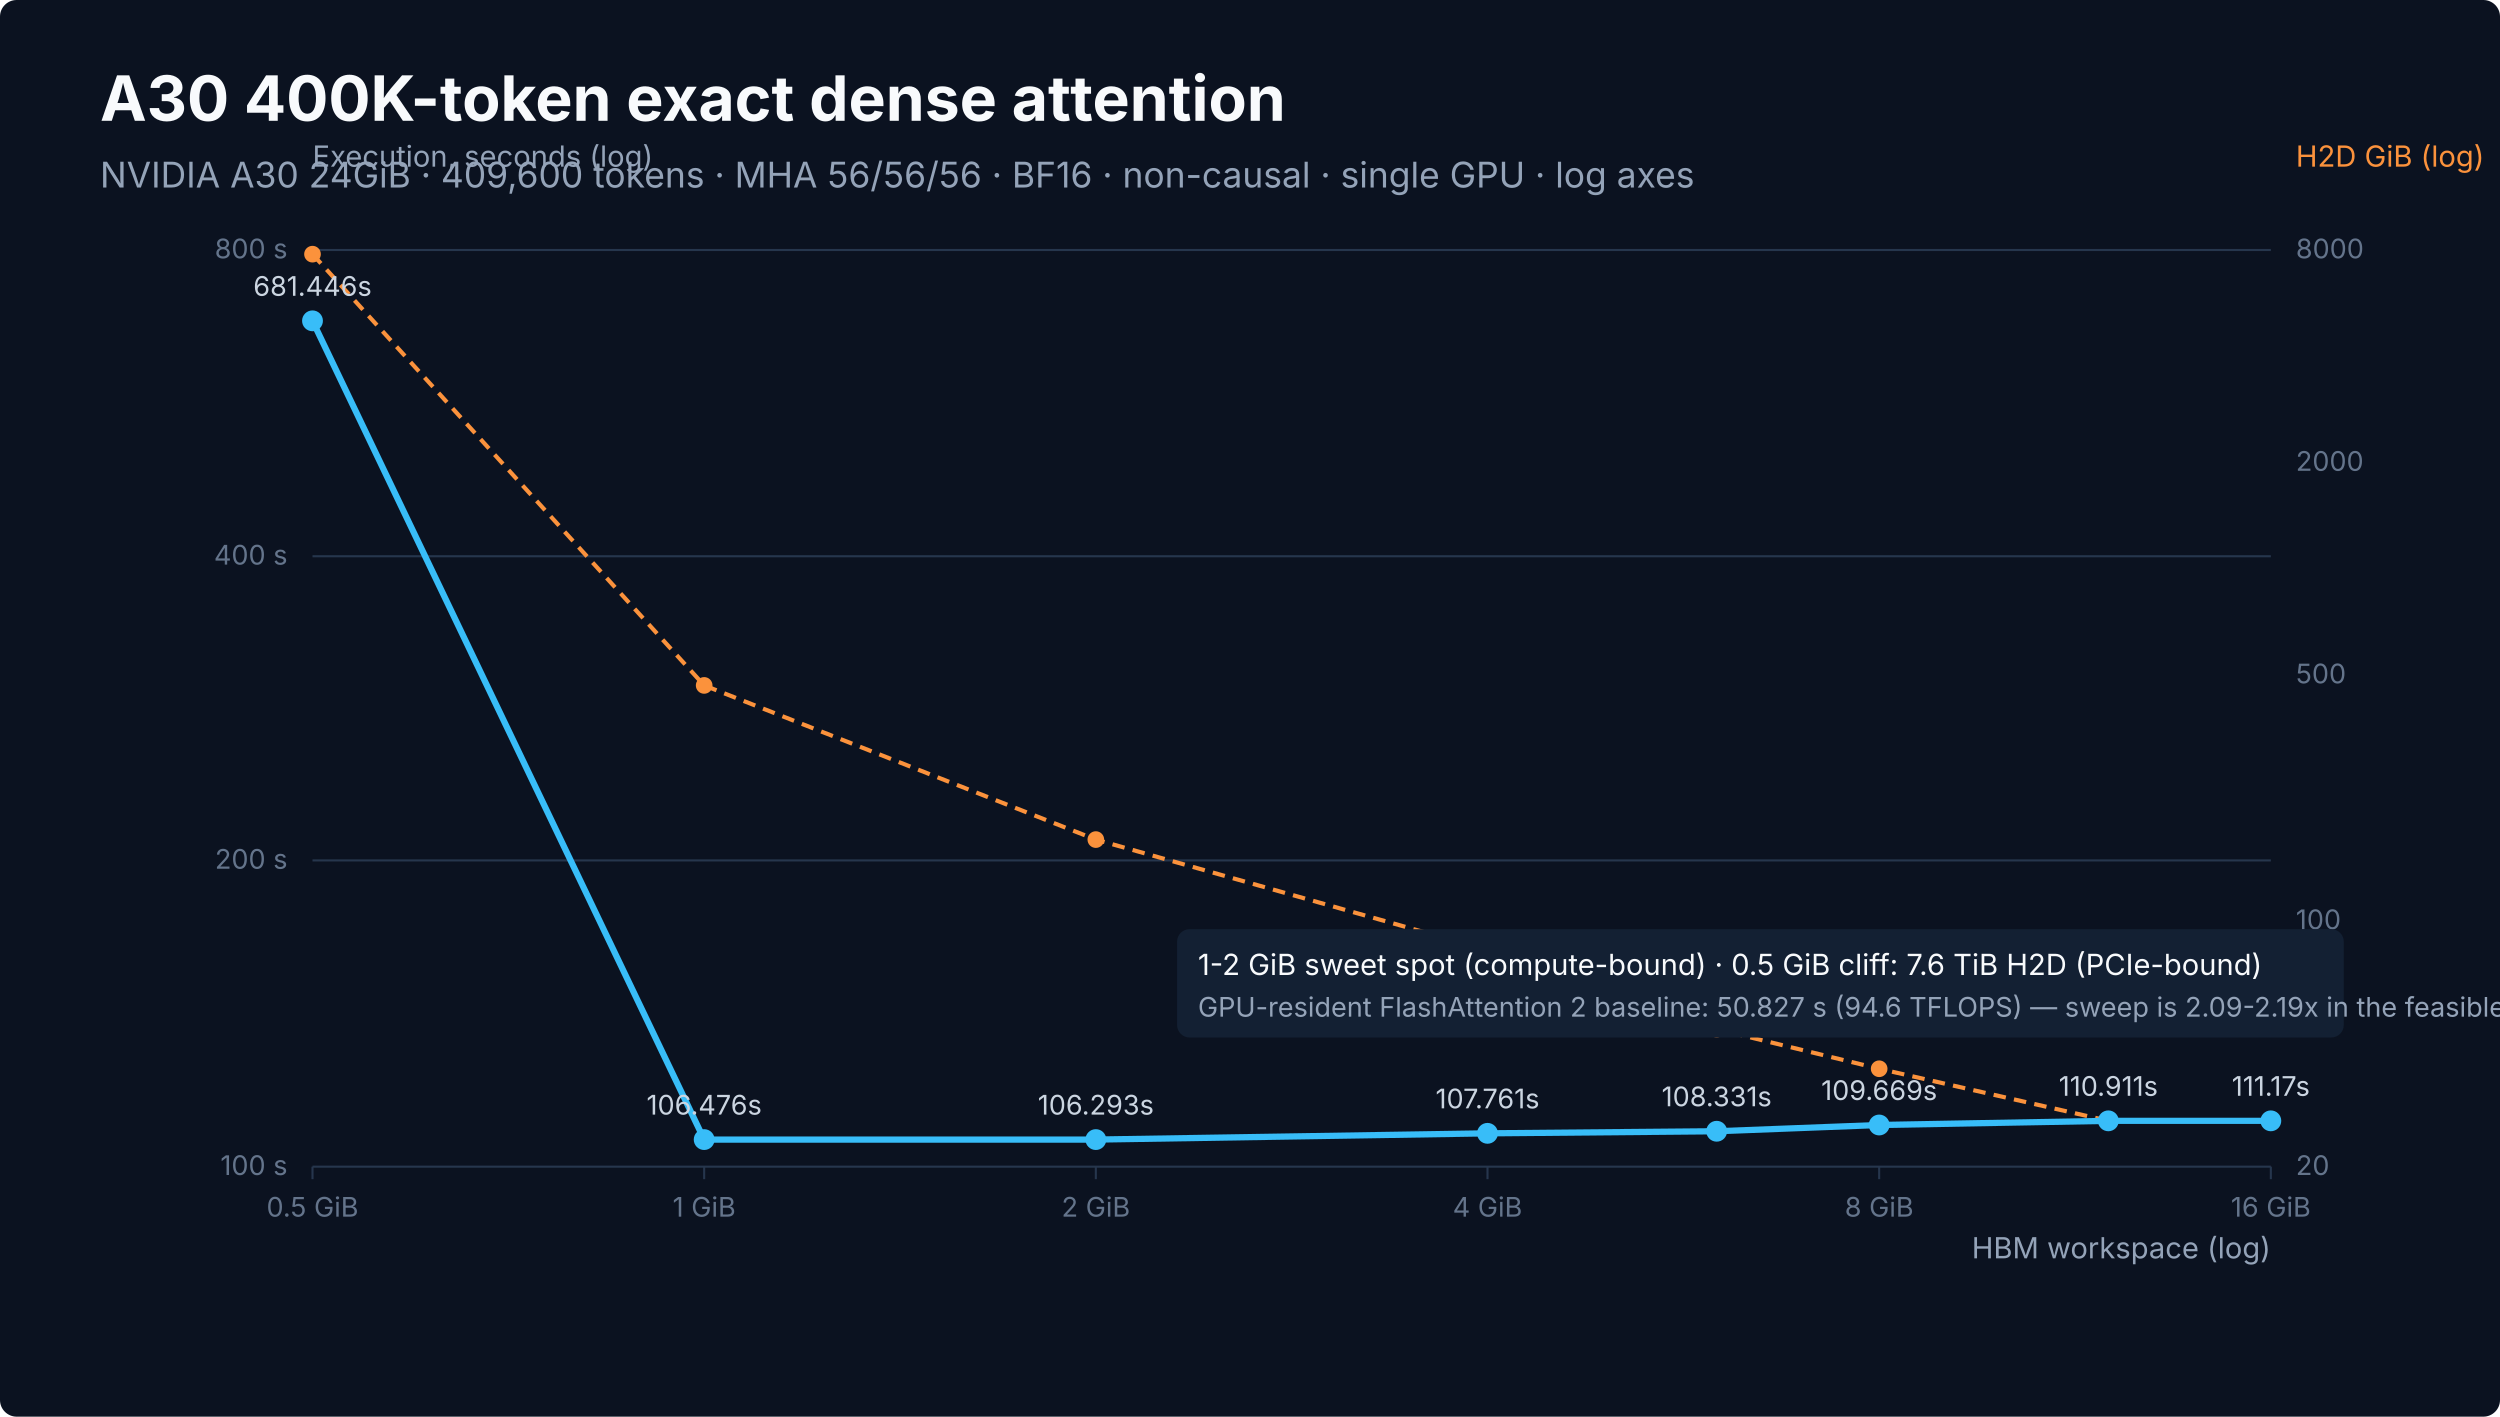
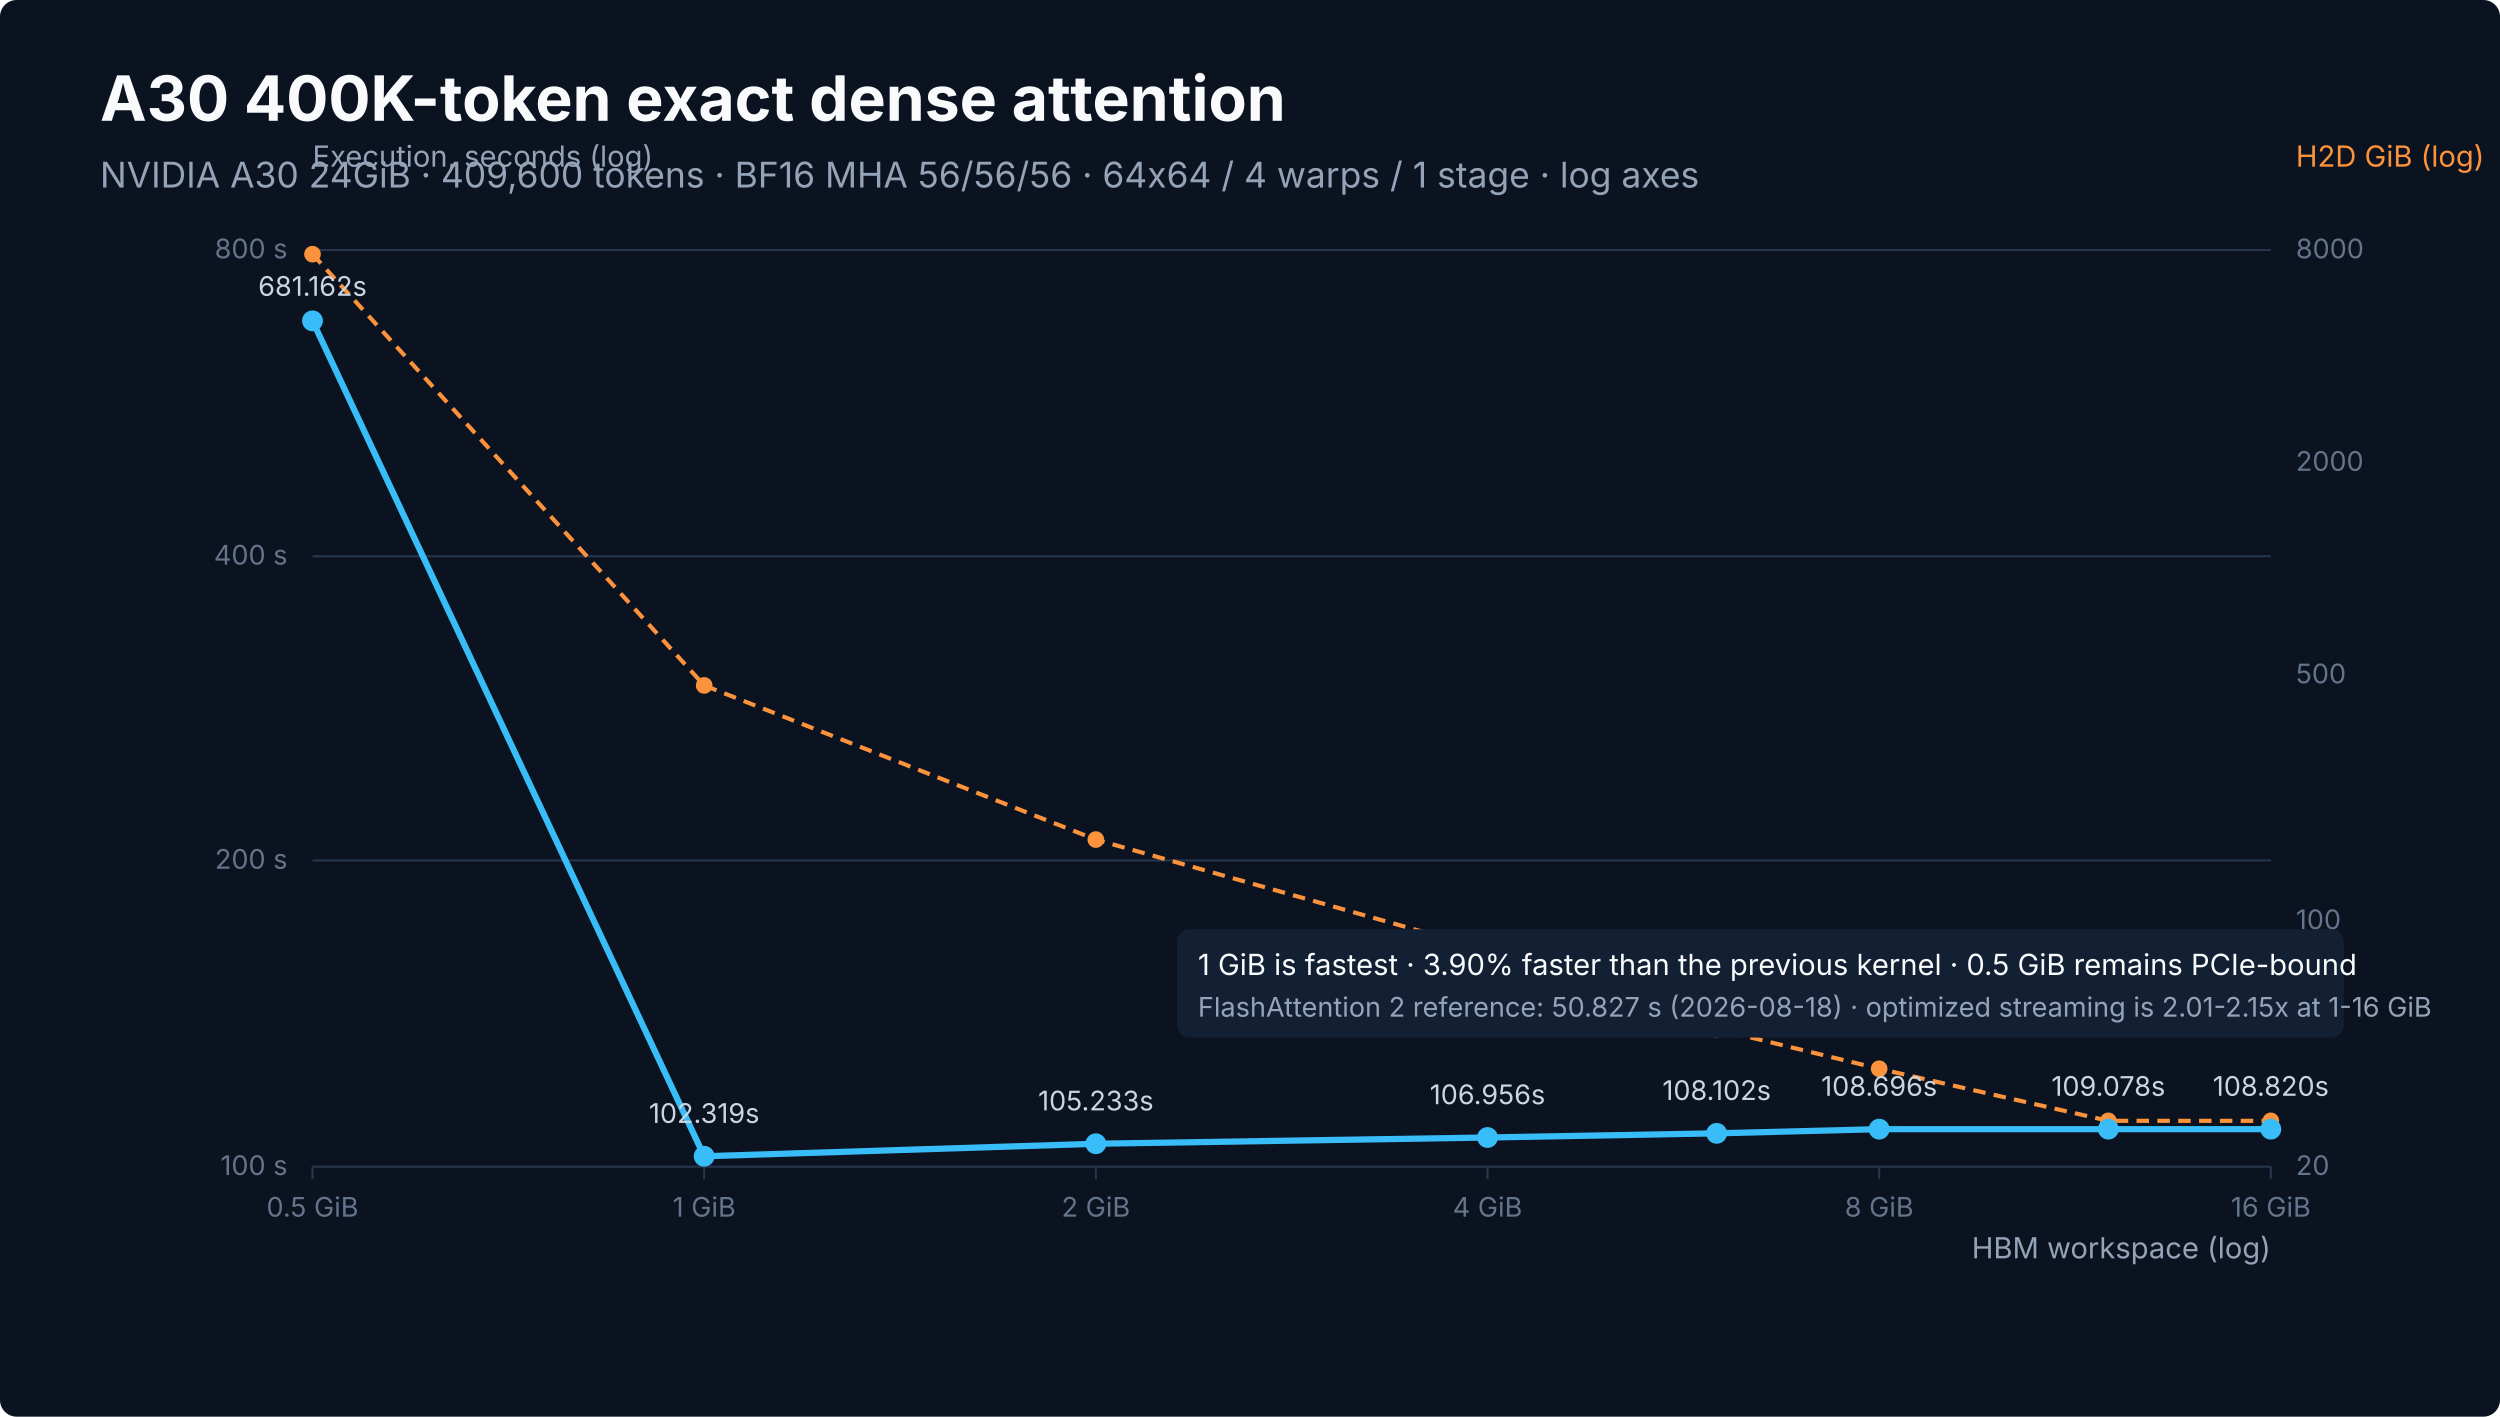
<svg xmlns="http://www.w3.org/2000/svg" width="1200" height="680" viewBox="0 0 1200 680" role="img" aria-labelledby="title desc">
  <rect width="1200" height="680" rx="8" fill="#0b1220" />
  <text x="48" y="58" fill="#f8fafc" font-family="Inter,Segoe UI,sans-serif" font-size="30" font-weight="700">A30 400K-token exact dense attention</text>
-   <text x="48" y="90" fill="#94a3b8" font-family="Inter,Segoe UI,sans-serif" font-size="17">NVIDIA A30 24GiB · 409,600 tokens · MHA 56/56/56 · BF16 · non-causal · single GPU · log axes</text>
+   <text x="48" y="90" fill="#94a3b8" font-family="Inter,Segoe UI,sans-serif" font-size="17">NVIDIA A30 24GiB · 409,600 tokens · BF16 MHA 56/56/56 · 64x64 / 4 warps / 1 stage · log axes</text>
  <line x1="150" y1="560" x2="1090" y2="560" stroke="#26364d" stroke-width="1" />
  <text x="138" y="564" fill="#64748b" font-family="Inter,Segoe UI,sans-serif" font-size="13" text-anchor="end">100 s</text>
  <line x1="150" y1="413" x2="1090" y2="413" stroke="#26364d" stroke-width="1" />
  <text x="138" y="417" fill="#64748b" font-family="Inter,Segoe UI,sans-serif" font-size="13" text-anchor="end">200 s</text>
  <line x1="150" y1="267" x2="1090" y2="267" stroke="#26364d" stroke-width="1" />
  <text x="138" y="271" fill="#64748b" font-family="Inter,Segoe UI,sans-serif" font-size="13" text-anchor="end">400 s</text>
  <line x1="150" y1="120" x2="1090" y2="120" stroke="#26364d" stroke-width="1" />
  <text x="138" y="124" fill="#64748b" font-family="Inter,Segoe UI,sans-serif" font-size="13" text-anchor="end">800 s</text>
  <line x1="150" y1="560" x2="150" y2="566" stroke="#26364d" stroke-width="1" />
  <text x="150" y="584" fill="#64748b" font-family="Inter,Segoe UI,sans-serif" font-size="13" text-anchor="middle">0.5 GiB</text>
  <line x1="338" y1="560" x2="338" y2="566" stroke="#26364d" stroke-width="1" />
  <text x="338" y="584" fill="#64748b" font-family="Inter,Segoe UI,sans-serif" font-size="13" text-anchor="middle">1 GiB</text>
  <line x1="526" y1="560" x2="526" y2="566" stroke="#26364d" stroke-width="1" />
  <text x="526" y="584" fill="#64748b" font-family="Inter,Segoe UI,sans-serif" font-size="13" text-anchor="middle">2 GiB</text>
  <line x1="714" y1="560" x2="714" y2="566" stroke="#26364d" stroke-width="1" />
  <text x="714" y="584" fill="#64748b" font-family="Inter,Segoe UI,sans-serif" font-size="13" text-anchor="middle">4 GiB</text>
  <line x1="902" y1="560" x2="902" y2="566" stroke="#26364d" stroke-width="1" />
  <text x="902" y="584" fill="#64748b" font-family="Inter,Segoe UI,sans-serif" font-size="13" text-anchor="middle">8 GiB</text>
  <line x1="1090" y1="560" x2="1090" y2="566" stroke="#26364d" stroke-width="1" />
  <text x="1090" y="584" fill="#64748b" font-family="Inter,Segoe UI,sans-serif" font-size="13" text-anchor="middle">16 GiB</text>
  <text x="1090" y="604" fill="#94a3b8" font-family="Inter,Segoe UI,sans-serif" font-size="14" text-anchor="end">HBM workspace (log)</text>
  <text x="150" y="80" fill="#94a3b8" font-family="Inter,Segoe UI,sans-serif" font-size="14">Execution, seconds (log)</text>
  <path d="M150,122 L338,329 L526,403 L714,456 L824,494 L902,513 L1012,538 L1090,538" fill="none" stroke="#fb923c" stroke-width="2" stroke-dasharray="6,4" />
  <circle cx="150" cy="122" r="4" fill="#fb923c" />
  <circle cx="338" cy="329" r="4" fill="#fb923c" />
  <circle cx="526" cy="403" r="4" fill="#fb923c" />
  <circle cx="714" cy="456" r="4" fill="#fb923c" />
  <circle cx="824" cy="494" r="4" fill="#fb923c" />
  <circle cx="902" cy="513" r="4" fill="#fb923c" />
  <circle cx="1012" cy="538" r="4" fill="#fb923c" />
  <circle cx="1090" cy="538" r="4" fill="#fb923c" />
  <text x="1102" y="564" fill="#64748b" font-family="Inter,Segoe UI,sans-serif" font-size="13">20</text>
  <text x="1102" y="446" fill="#64748b" font-family="Inter,Segoe UI,sans-serif" font-size="13">100</text>
  <text x="1102" y="328" fill="#64748b" font-family="Inter,Segoe UI,sans-serif" font-size="13">500</text>
  <text x="1102" y="226" fill="#64748b" font-family="Inter,Segoe UI,sans-serif" font-size="13">2000</text>
  <text x="1102" y="124" fill="#64748b" font-family="Inter,Segoe UI,sans-serif" font-size="13">8000</text>
  <text x="1102" y="80" fill="#fb923c" font-family="Inter,Segoe UI,sans-serif" font-size="14">H2D GiB (log)</text>
-   <path d="M150,154 L338,547 L526,547 L714,544 L824,543 L902,540 L1012,538 L1090,538" fill="none" stroke="#38bdf8" stroke-width="3" />
+   <path d="M150,154 L338,555 L526,549 L714,546 L824,544 L902,542 L1012,542 L1090,542" fill="none" stroke="#38bdf8" stroke-width="3" />
  <circle cx="150" cy="154" r="5" fill="#38bdf8" />
-   <text x="150" y="142" fill="#cbd5e1" font-family="Inter,Segoe UI,sans-serif" font-size="13" text-anchor="middle">681.446s</text>
-   <circle cx="338" cy="547" r="5" fill="#38bdf8" />
-   <text x="338" y="535" fill="#cbd5e1" font-family="Inter,Segoe UI,sans-serif" font-size="13" text-anchor="middle">106.476s</text>
-   <circle cx="526" cy="547" r="5" fill="#38bdf8" />
-   <text x="526" y="535" fill="#cbd5e1" font-family="Inter,Segoe UI,sans-serif" font-size="13" text-anchor="middle">106.293s</text>
-   <circle cx="714" cy="544" r="5" fill="#38bdf8" />
-   <text x="714" y="532" fill="#cbd5e1" font-family="Inter,Segoe UI,sans-serif" font-size="13" text-anchor="middle">107.761s</text>
-   <circle cx="824" cy="543" r="5" fill="#38bdf8" />
-   <text x="824" y="531" fill="#cbd5e1" font-family="Inter,Segoe UI,sans-serif" font-size="13" text-anchor="middle">108.331s</text>
-   <circle cx="902" cy="540" r="5" fill="#38bdf8" />
-   <text x="902" y="528" fill="#cbd5e1" font-family="Inter,Segoe UI,sans-serif" font-size="13" text-anchor="middle">109.669s</text>
-   <circle cx="1012" cy="538" r="5" fill="#38bdf8" />
-   <text x="1012" y="526" fill="#cbd5e1" font-family="Inter,Segoe UI,sans-serif" font-size="13" text-anchor="middle">110.911s</text>
-   <circle cx="1090" cy="538" r="5" fill="#38bdf8" />
-   <text x="1090" y="526" fill="#cbd5e1" font-family="Inter,Segoe UI,sans-serif" font-size="13" text-anchor="middle">111.17s</text>
+   <text x="150" y="142" fill="#cbd5e1" font-family="Inter,Segoe UI,sans-serif" font-size="13" text-anchor="middle">681.162s</text>
+   <circle cx="338" cy="555" r="5" fill="#38bdf8" />
+   <text x="338" y="539" fill="#cbd5e1" font-family="Inter,Segoe UI,sans-serif" font-size="13" text-anchor="middle">102.319s</text>
+   <circle cx="526" cy="549" r="5" fill="#38bdf8" />
+   <text x="526" y="533" fill="#cbd5e1" font-family="Inter,Segoe UI,sans-serif" font-size="13" text-anchor="middle">105.233s</text>
+   <circle cx="714" cy="546" r="5" fill="#38bdf8" />
+   <text x="714" y="530" fill="#cbd5e1" font-family="Inter,Segoe UI,sans-serif" font-size="13" text-anchor="middle">106.956s</text>
+   <circle cx="824" cy="544" r="5" fill="#38bdf8" />
+   <text x="824" y="528" fill="#cbd5e1" font-family="Inter,Segoe UI,sans-serif" font-size="13" text-anchor="middle">108.102s</text>
+   <circle cx="902" cy="542" r="5" fill="#38bdf8" />
+   <text x="902" y="526" fill="#cbd5e1" font-family="Inter,Segoe UI,sans-serif" font-size="13" text-anchor="middle">108.696s</text>
+   <circle cx="1012" cy="542" r="5" fill="#38bdf8" />
+   <text x="1012" y="526" fill="#cbd5e1" font-family="Inter,Segoe UI,sans-serif" font-size="13" text-anchor="middle">109.078s</text>
+   <circle cx="1090" cy="542" r="5" fill="#38bdf8" />
+   <text x="1090" y="526" fill="#cbd5e1" font-family="Inter,Segoe UI,sans-serif" font-size="13" text-anchor="middle">108.820s</text>
  <rect x="565" y="446" width="560" height="52" rx="6" fill="#132033" />
-   <text x="575" y="468" fill="#f8fafc" font-family="Inter,Segoe UI,sans-serif" font-size="14">1-2 GiB sweet spot (compute-bound) · 0.5 GiB cliff: 7.6 TiB H2D (PCIe-bound)</text>
-   <text x="575" y="488" fill="#94a3b8" font-family="Inter,Segoe UI,sans-serif" font-size="13">GPU-resident FlashAttention 2 baseline: 50.827 s (94.6 TFLOPS) — sweep is 2.09-2.19x in the feasible region</text>
+   <text x="575" y="468" fill="#f8fafc" font-family="Inter,Segoe UI,sans-serif" font-size="14">1 GiB is fastest · 3.90% faster than the previous kernel · 0.5 GiB remains PCIe-bound</text>
+   <text x="575" y="488" fill="#94a3b8" font-family="Inter,Segoe UI,sans-serif" font-size="13">FlashAttention 2 reference: 50.827 s (2026-08-18) · optimized streaming is 2.01-2.15x at 1-16 GiB</text>
</svg>
